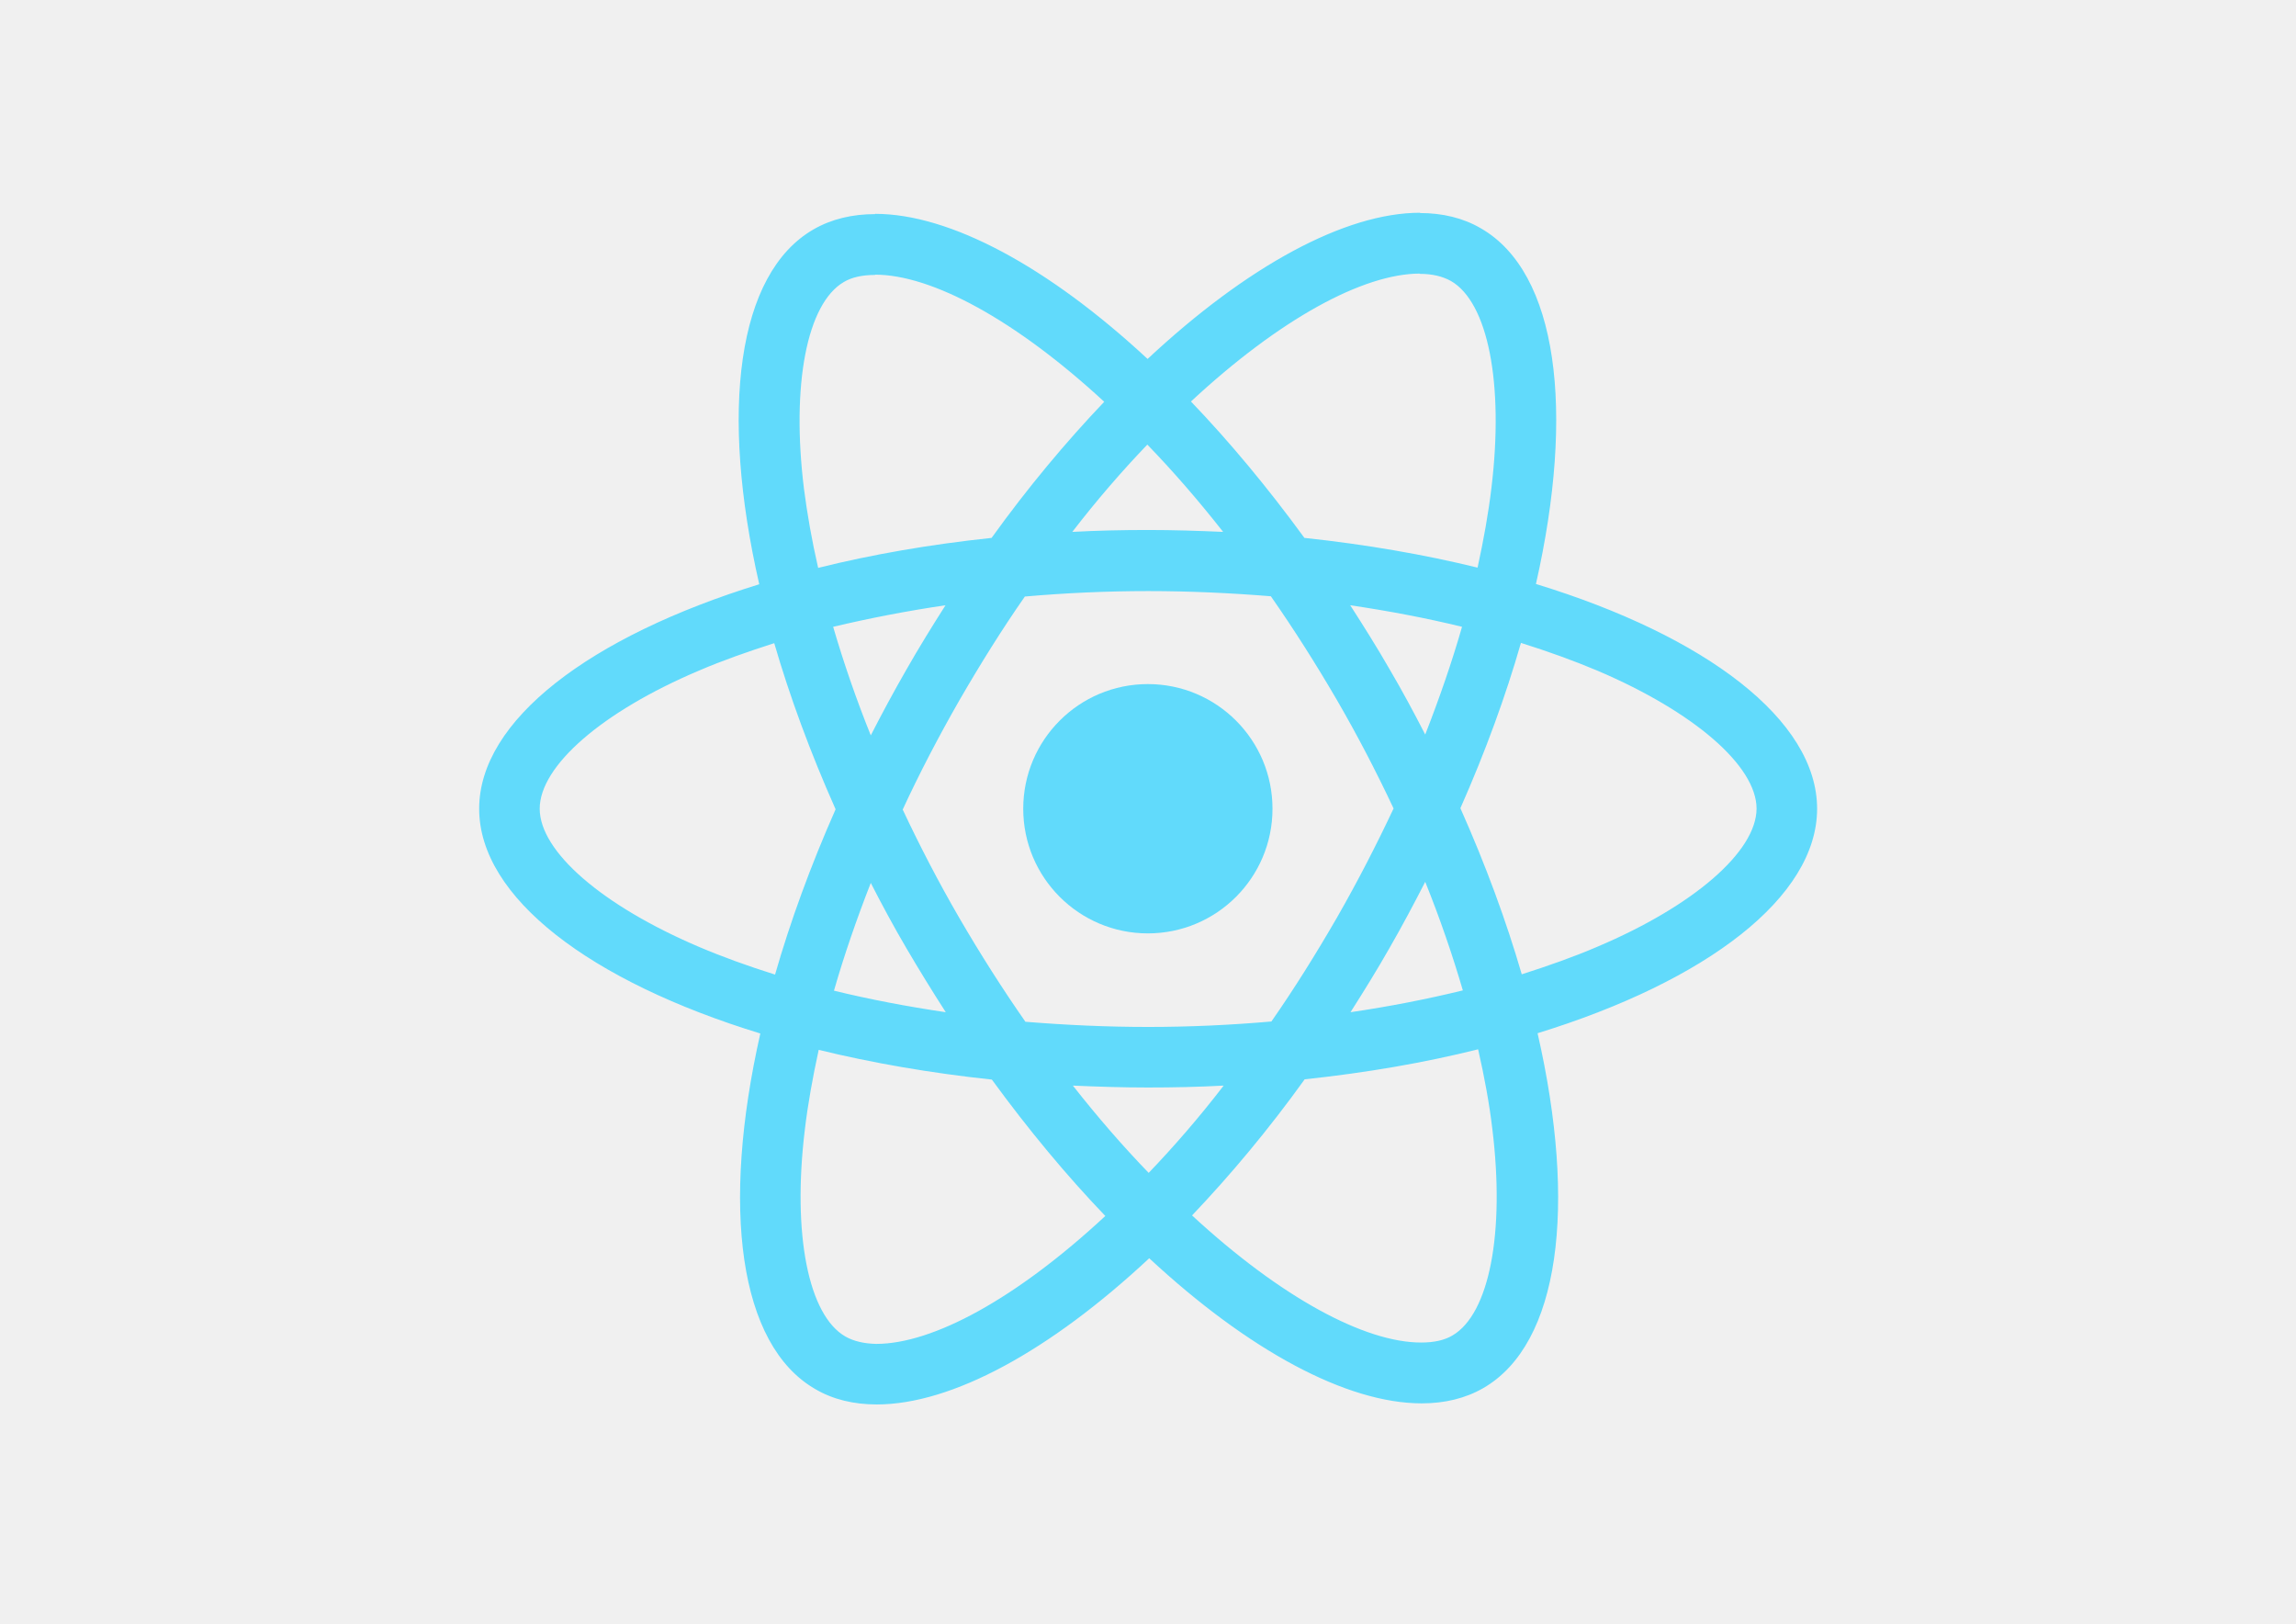
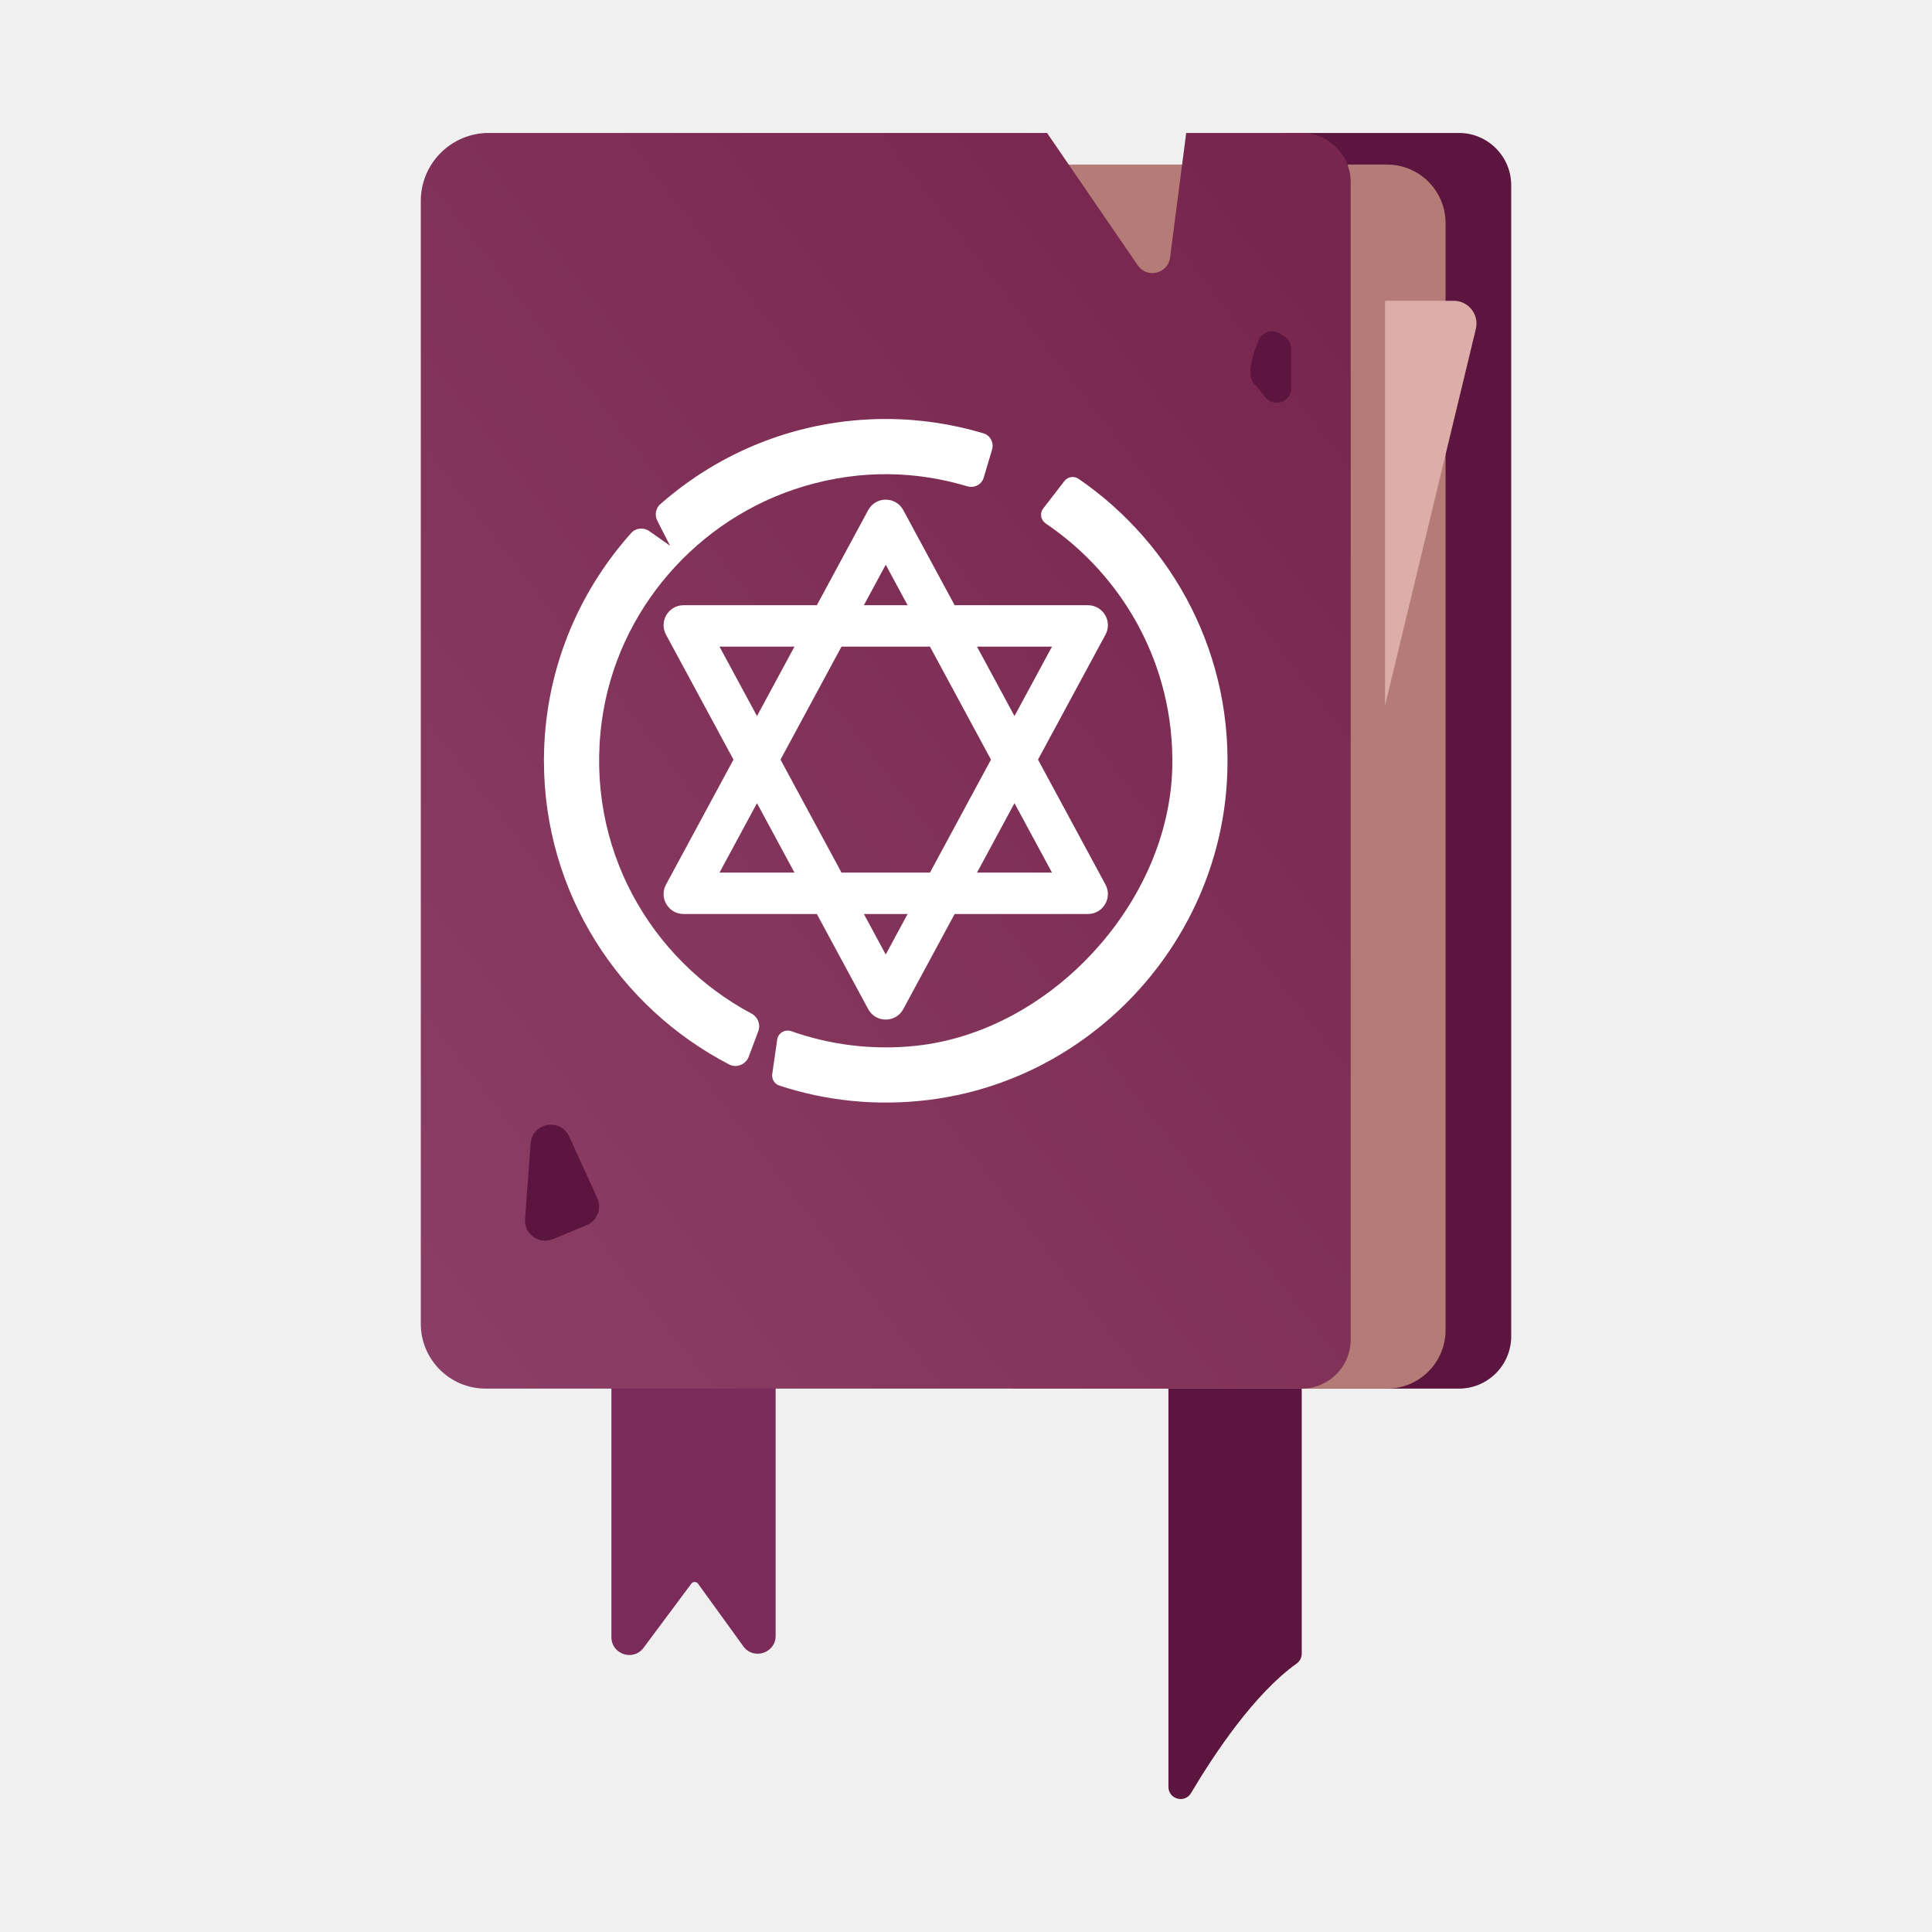
- <svg xmlns="http://www.w3.org/2000/svg" viewBox="0 0 841.9 595.3">
-   <g fill="#61DAFB">
-     <path d="M666.3 296.5c0-32.5-40.7-63.3-103.1-82.4 14.4-63.6 8-114.2-20.2-130.4-6.5-3.8-14.1-5.6-22.4-5.6v22.3c4.6 0 8.3.9 11.4 2.6 13.6 7.8 19.5 37.5 14.9 75.7-1.1 9.4-2.9 19.3-5.1 29.4-19.6-4.8-41-8.5-63.5-10.9-13.5-18.5-27.5-35.3-41.6-50 32.6-30.3 63.2-46.9 84-46.9V78c-27.5 0-63.5 19.6-99.9 53.6-36.4-33.8-72.4-53.2-99.9-53.2v22.3c20.7 0 51.4 16.5 84 46.6-14 14.7-28 31.4-41.3 49.9-22.6 2.4-44 6.1-63.6 11-2.3-10-4-19.7-5.2-29-4.7-38.2 1.1-67.9 14.6-75.8 3-1.8 6.9-2.6 11.5-2.6V78.5c-8.4 0-16 1.8-22.6 5.6-28.1 16.2-34.4 66.7-19.9 130.1-62.2 19.2-102.7 49.9-102.7 82.3 0 32.5 40.7 63.3 103.1 82.4-14.4 63.6-8 114.2 20.2 130.4 6.5 3.8 14.1 5.6 22.5 5.6 27.5 0 63.5-19.6 99.9-53.6 36.4 33.8 72.4 53.2 99.9 53.2 8.4 0 16-1.8 22.6-5.6 28.1-16.2 34.4-66.7 19.9-130.1 62-19.1 102.5-49.9 102.5-82.3zm-130.2-66.7c-3.7 12.9-8.3 26.2-13.5 39.5-4.1-8-8.4-16-13.1-24-4.6-8-9.5-15.8-14.4-23.4 14.2 2.1 27.9 4.7 41 7.9zm-45.8 106.5c-7.8 13.5-15.8 26.3-24.1 38.2-14.9 1.3-30 2-45.2 2-15.1 0-30.2-.7-45-1.9-8.3-11.9-16.4-24.6-24.2-38-7.6-13.1-14.5-26.4-20.8-39.8 6.2-13.4 13.2-26.8 20.7-39.9 7.8-13.5 15.8-26.3 24.1-38.2 14.9-1.3 30-2 45.2-2 15.1 0 30.2.7 45 1.9 8.3 11.9 16.4 24.6 24.2 38 7.6 13.1 14.5 26.4 20.8 39.8-6.3 13.4-13.2 26.8-20.7 39.9zm32.3-13c5.4 13.4 10 26.8 13.8 39.8-13.1 3.2-26.9 5.9-41.2 8 4.9-7.7 9.8-15.6 14.4-23.7 4.6-8 8.9-16.1 13-24.1zM421.2 430c-9.3-9.6-18.6-20.3-27.8-32 9 .4 18.2.7 27.5.7 9.4 0 18.7-.2 27.8-.7-9 11.7-18.3 22.4-27.5 32zm-74.4-58.9c-14.2-2.1-27.9-4.7-41-7.9 3.7-12.9 8.3-26.2 13.5-39.5 4.1 8 8.4 16 13.1 24 4.7 8 9.5 15.8 14.4 23.4zM420.7 163c9.3 9.6 18.6 20.3 27.8 32-9-.4-18.2-.7-27.5-.7-9.4 0-18.7.2-27.8.7 9-11.7 18.3-22.4 27.5-32zm-74 58.9c-4.9 7.7-9.8 15.6-14.4 23.7-4.6 8-8.9 16-13 24-5.4-13.4-10-26.8-13.8-39.8 13.1-3.1 26.9-5.8 41.2-7.9zm-90.5 125.2c-35.4-15.1-58.3-34.9-58.3-50.6 0-15.7 22.9-35.6 58.3-50.6 8.6-3.7 18-7 27.7-10.1 5.7 19.6 13.2 40 22.5 60.9-9.2 20.8-16.6 41.1-22.2 60.6-9.9-3.1-19.3-6.5-28-10.2zM310 490c-13.6-7.8-19.5-37.5-14.9-75.7 1.1-9.4 2.9-19.3 5.1-29.4 19.6 4.8 41 8.5 63.5 10.9 13.5 18.5 27.5 35.3 41.6 50-32.6 30.3-63.2 46.9-84 46.9-4.5-.1-8.3-1-11.3-2.7zm237.2-76.2c4.7 38.2-1.1 67.9-14.6 75.8-3 1.8-6.9 2.6-11.5 2.6-20.7 0-51.4-16.5-84-46.6 14-14.7 28-31.4 41.3-49.9 22.6-2.4 44-6.1 63.6-11 2.3 10.1 4.1 19.8 5.2 29.1zm38.5-66.7c-8.6 3.7-18 7-27.7 10.1-5.7-19.6-13.2-40-22.5-60.9 9.2-20.8 16.6-41.1 22.2-60.6 9.9 3.1 19.3 6.5 28.1 10.2 35.4 15.1 58.3 34.9 58.3 50.6-.1 15.7-23 35.6-58.4 50.6zM320.8 78.4z" />
-     <circle cx="420.9" cy="296.5" r="45.7" />
-     <path d="M520.5 78.1z" />
-   </g>
+ <svg xmlns="http://www.w3.org/2000/svg" enable-background="new 0 0 512 512" height="512px" id="Spell_x5F_Book" version="1.1" viewBox="0 0 512 512" width="512px" xml:space="preserve">
+   <path d="M162.027,360.441v73.413c0,4.554,5.805,6.479,8.525,2.825l12.645-16.98c0.451-0.605,1.359-0.599,1.801,0.013  l11.992,16.577c2.689,3.718,8.564,1.815,8.564-2.772v-73.075H162.027z" fill="#7A2B5A" />
+   <path d="M309.645,360.441v113.088c0,3.281,4.313,4.476,5.987,1.653c6.298-10.608,16.825-26.333,27.974-34.318  c0.852-0.609,1.365-1.56,1.365-2.607v-77.815H309.645z" fill="#5B153E" />
+   <path d="M340.555,35.233h46.059c7.661,0,13.872,6.211,13.872,13.872v305.021c0,7.661-6.211,13.872-13.872,13.872  h-46.059V35.233z" fill="#5B153E" />
+   <path d="M268.258,43.615h99.326c8.564,0,15.506,6.943,15.506,15.507v293.369c0,8.564-6.941,15.507-15.506,15.507  h-99.326V43.615z" fill="#B57B76" />
+   <linearGradient gradientUnits="userSpaceOnUse" id="SVGID_1_" x1="371.308" x2="-26.587" y1="97.281" y2="404.969">
+     <stop offset="0.01" style="stop-color:#78264D" />
+     <stop offset="1" style="stop-color:#93486F" />
+   </linearGradient>
+   <path d="M129.536,35.233h147.942l24.04,35.087c2.444,3.568,8.002,2.232,8.558-2.057l4.282-33.03h30.595  c7.175,0,12.992,5.817,12.992,12.992v306.78c0,7.175-5.817,12.992-12.992,12.992H128.698c-9.49,0-17.183-7.693-17.183-17.184V53.255  C111.515,43.302,119.583,35.233,129.536,35.233z" fill="url(#SVGID_1_)" />
+   <path d="M367.051,79.716v107.243l24.069-99.8c0.915-3.793-1.96-7.443-5.86-7.443H367.051z" fill="#DDAEA9" />
+   <path d="M275.082,201.306l17.881-33.115c1.902-3.522-0.648-7.8-4.652-7.8h-35.32l-13.609-25.202  c-1.998-3.7-7.306-3.7-9.304,0l-13.608,25.202h-35.32c-4.003,0-6.554,4.277-4.652,7.8l17.881,33.115l-17.881,33.115  c-1.902,3.522,0.649,7.799,4.652,7.799h35.32l13.608,25.203c1.998,3.7,7.307,3.7,9.304,0l13.609-25.203h35.32  c4.004,0,6.555-4.276,4.652-7.799L275.082,201.306z M278.787,171.359l-9.938,18.403l-9.938-18.403H278.787z M262.617,201.306  l-16.171,29.946h-23.435l-16.17-29.946l16.17-29.946h23.435L262.617,201.306z M234.729,149.658l5.795,10.732h-11.59L234.729,149.658  z M190.672,171.359h19.874l-9.937,18.403L190.672,171.359z M190.672,231.252l9.937-18.403l9.937,18.403H190.672z M234.729,252.952  l-5.795-10.732h11.59L234.729,252.952z M268.85,212.848l9.938,18.404h-19.875L268.85,212.848z" fill="#FFFFFF" />
+   <path d="M139.146,323.046l1.483-20.025c0.409-5.521,7.904-6.863,10.204-1.829l7.456,16.317  c1.259,2.756-0.018,6.006-2.816,7.167l-8.939,3.709C142.852,329.912,138.852,327.021,139.146,323.046z" fill="#5B153E" />
+   <path d="M339.178,88.399c-2.006-1.276-4.69-0.465-5.613,1.727c-1.633,3.878-3.373,9.453-1.102,11.725  c0.824,0.825,1.774,1.992,2.75,3.305c2.224,2.993,6.968,1.459,6.968-2.271V92.427c0-1.318-0.673-2.545-1.785-3.253L339.178,88.399z" fill="#5B153E" />
+   <path d="M159.483,191.128c3.947-29.271,25.252-53.812,53.556-62.25c15.352-4.577,30.036-3.984,43.285-0.009  c1.861,0.559,3.824-0.438,4.377-2.301l2.209-7.428c0.538-1.811-0.461-3.758-2.27-4.3c-8.214-2.463-16.907-3.803-25.912-3.803  c-22.875,0-43.782,8.536-59.74,22.574c-1.236,1.088-1.549,2.902-0.801,4.369l3.387,6.646l-5.525-3.885  c-1.486-1.046-3.546-0.853-4.759,0.501c-14.373,16.035-23.141,37.191-23.141,60.37c0,35,19.964,65.407,49.094,80.482  c1.972,1.02,4.397,0.019,5.177-2.061l2.541-6.775c0.671-1.79-0.131-3.756-1.817-4.654  C172.321,254.307,154.987,224.47,159.483,191.128z" fill="#FFFFFF" />
+   <path d="M282.068,127.492l-5.615,7.279c-0.977,1.266-0.646,3.063,0.678,3.957  c20.631,13.947,34.114,37.692,33.535,64.548c-0.773,35.922-32.204,70.089-67.935,73.87c-11.665,1.234-22.825-0.279-33.021-3.864  c-1.682-0.592-3.485,0.444-3.74,2.21l-1.316,9.114c-0.194,1.343,0.592,2.657,1.881,3.081c12.25,4.025,25.635,5.523,39.553,3.805  c42.821-5.285,76.411-41.149,79.047-84.214c2.04-33.317-14.061-63.08-39.33-80.401C284.605,126.056,282.955,126.342,282.068,127.492  z" fill="#FFFFFF" />
</svg>
